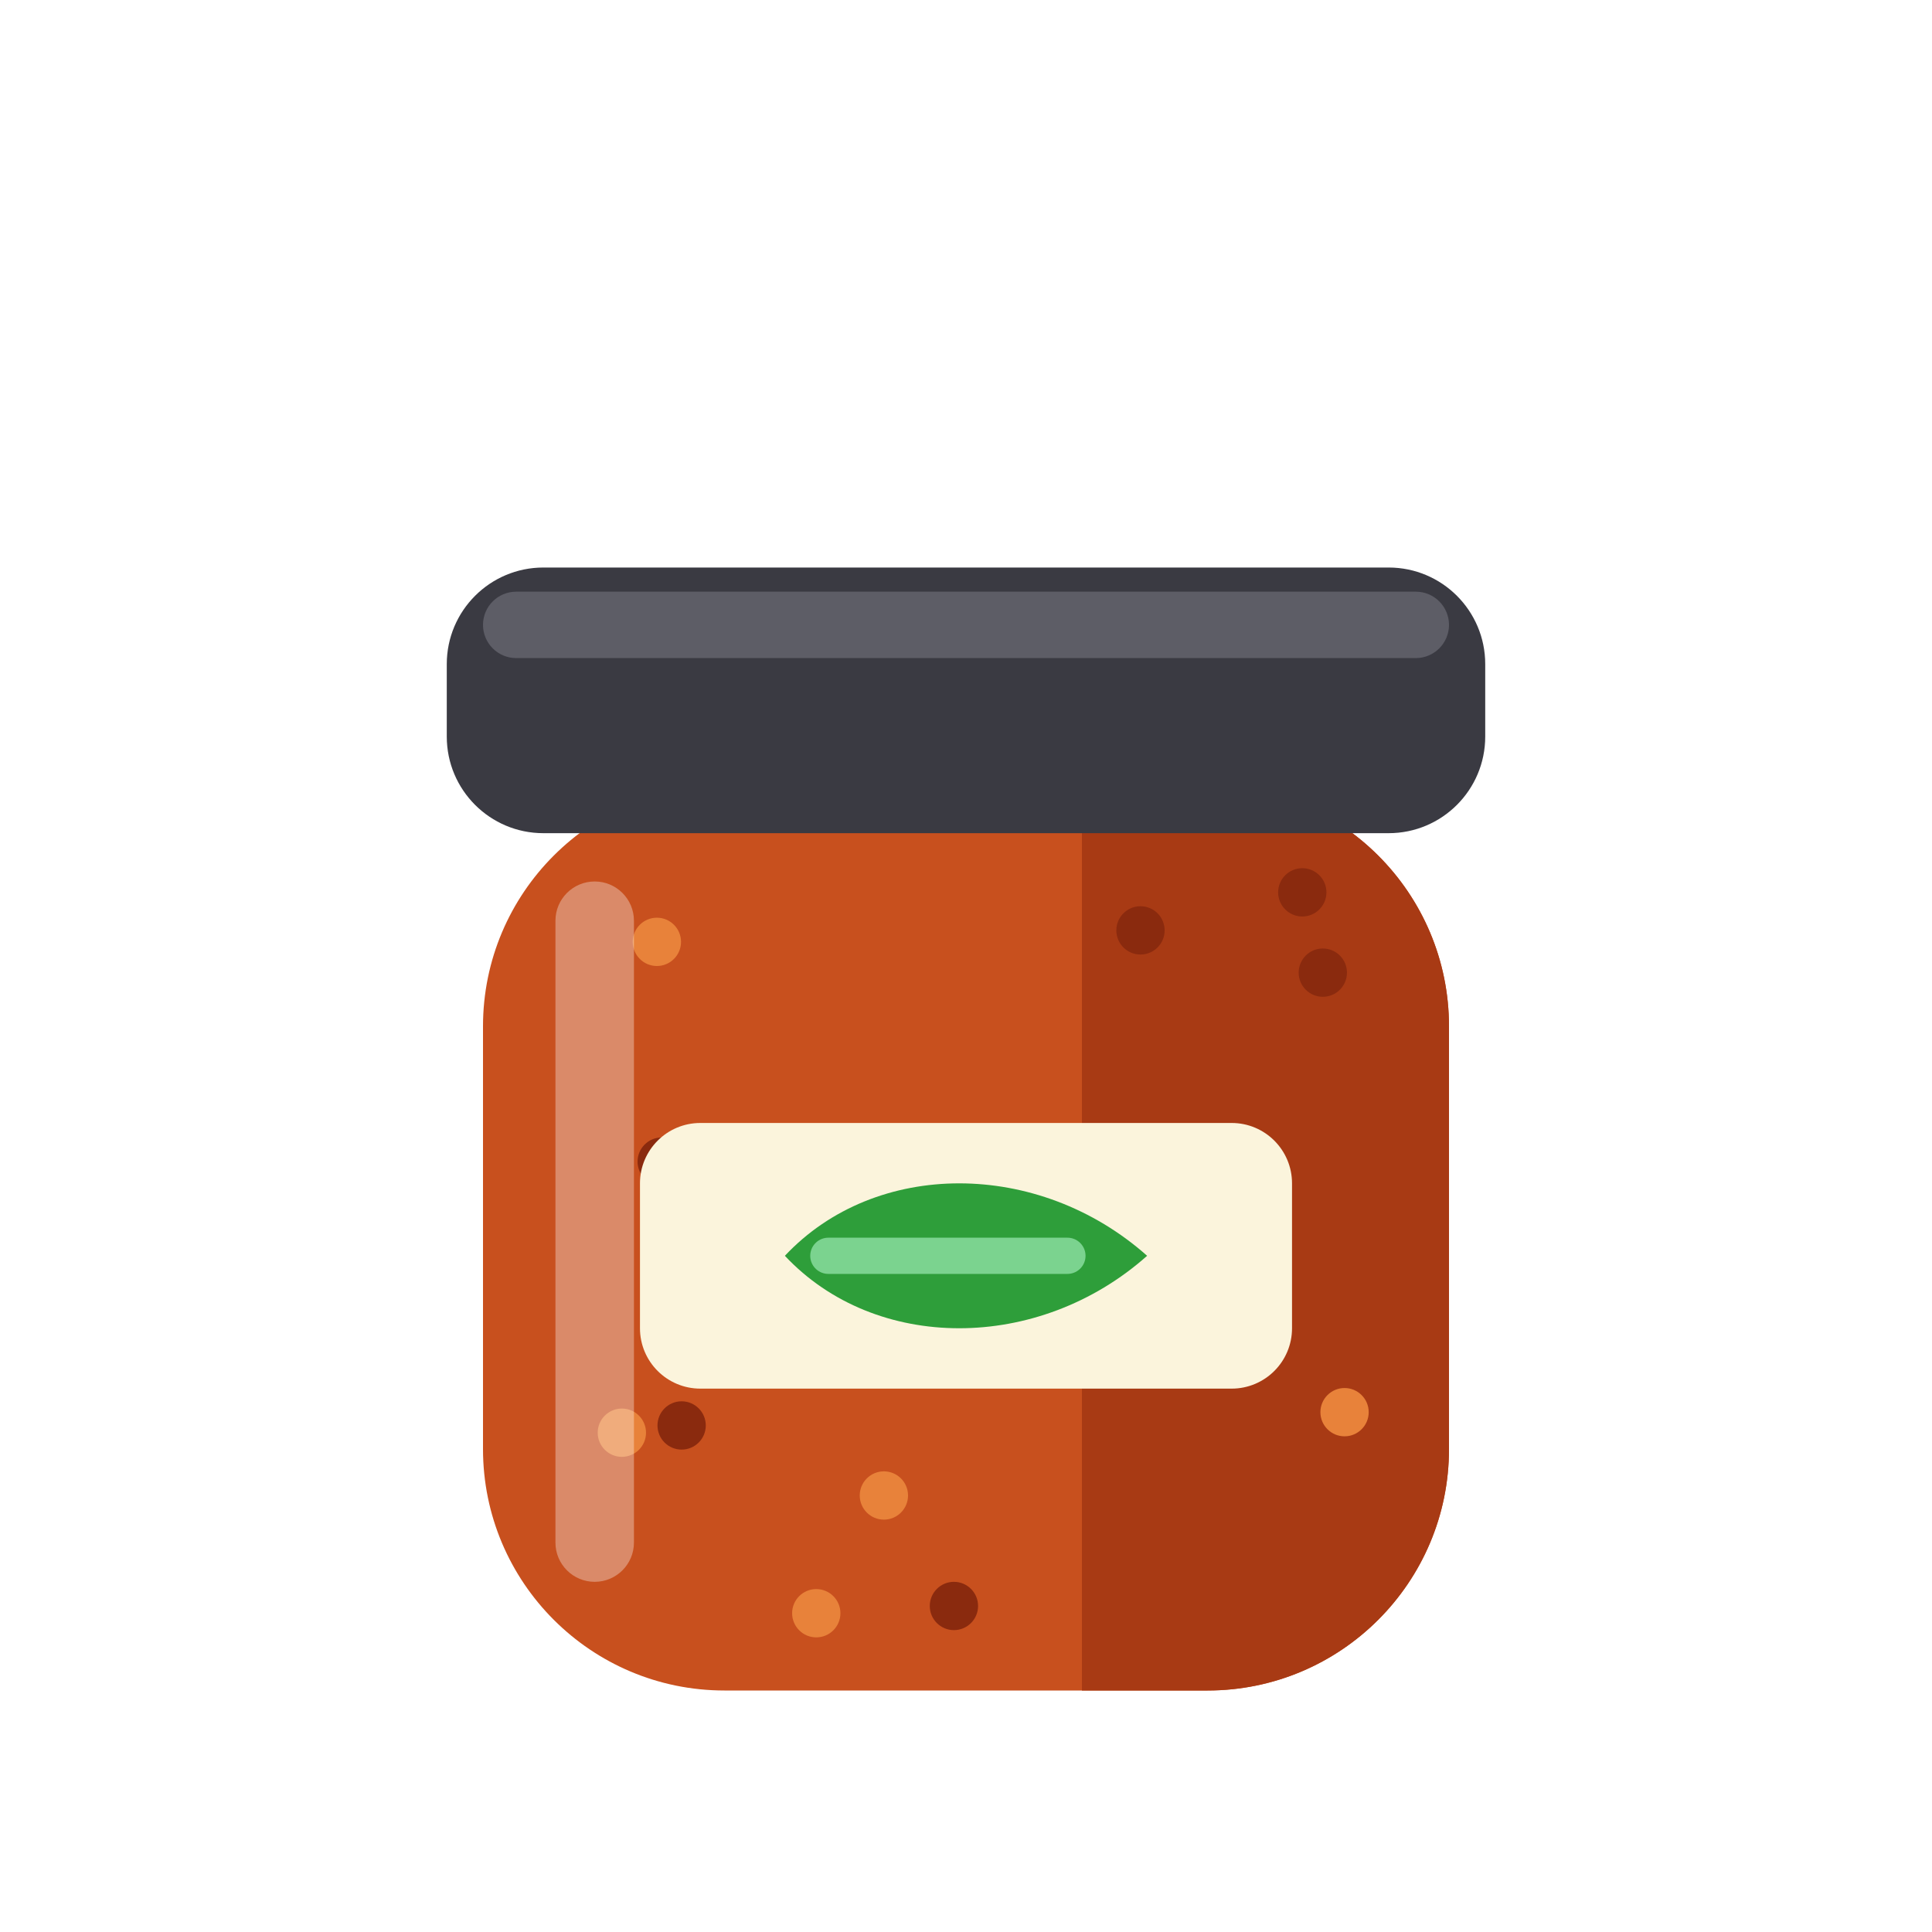
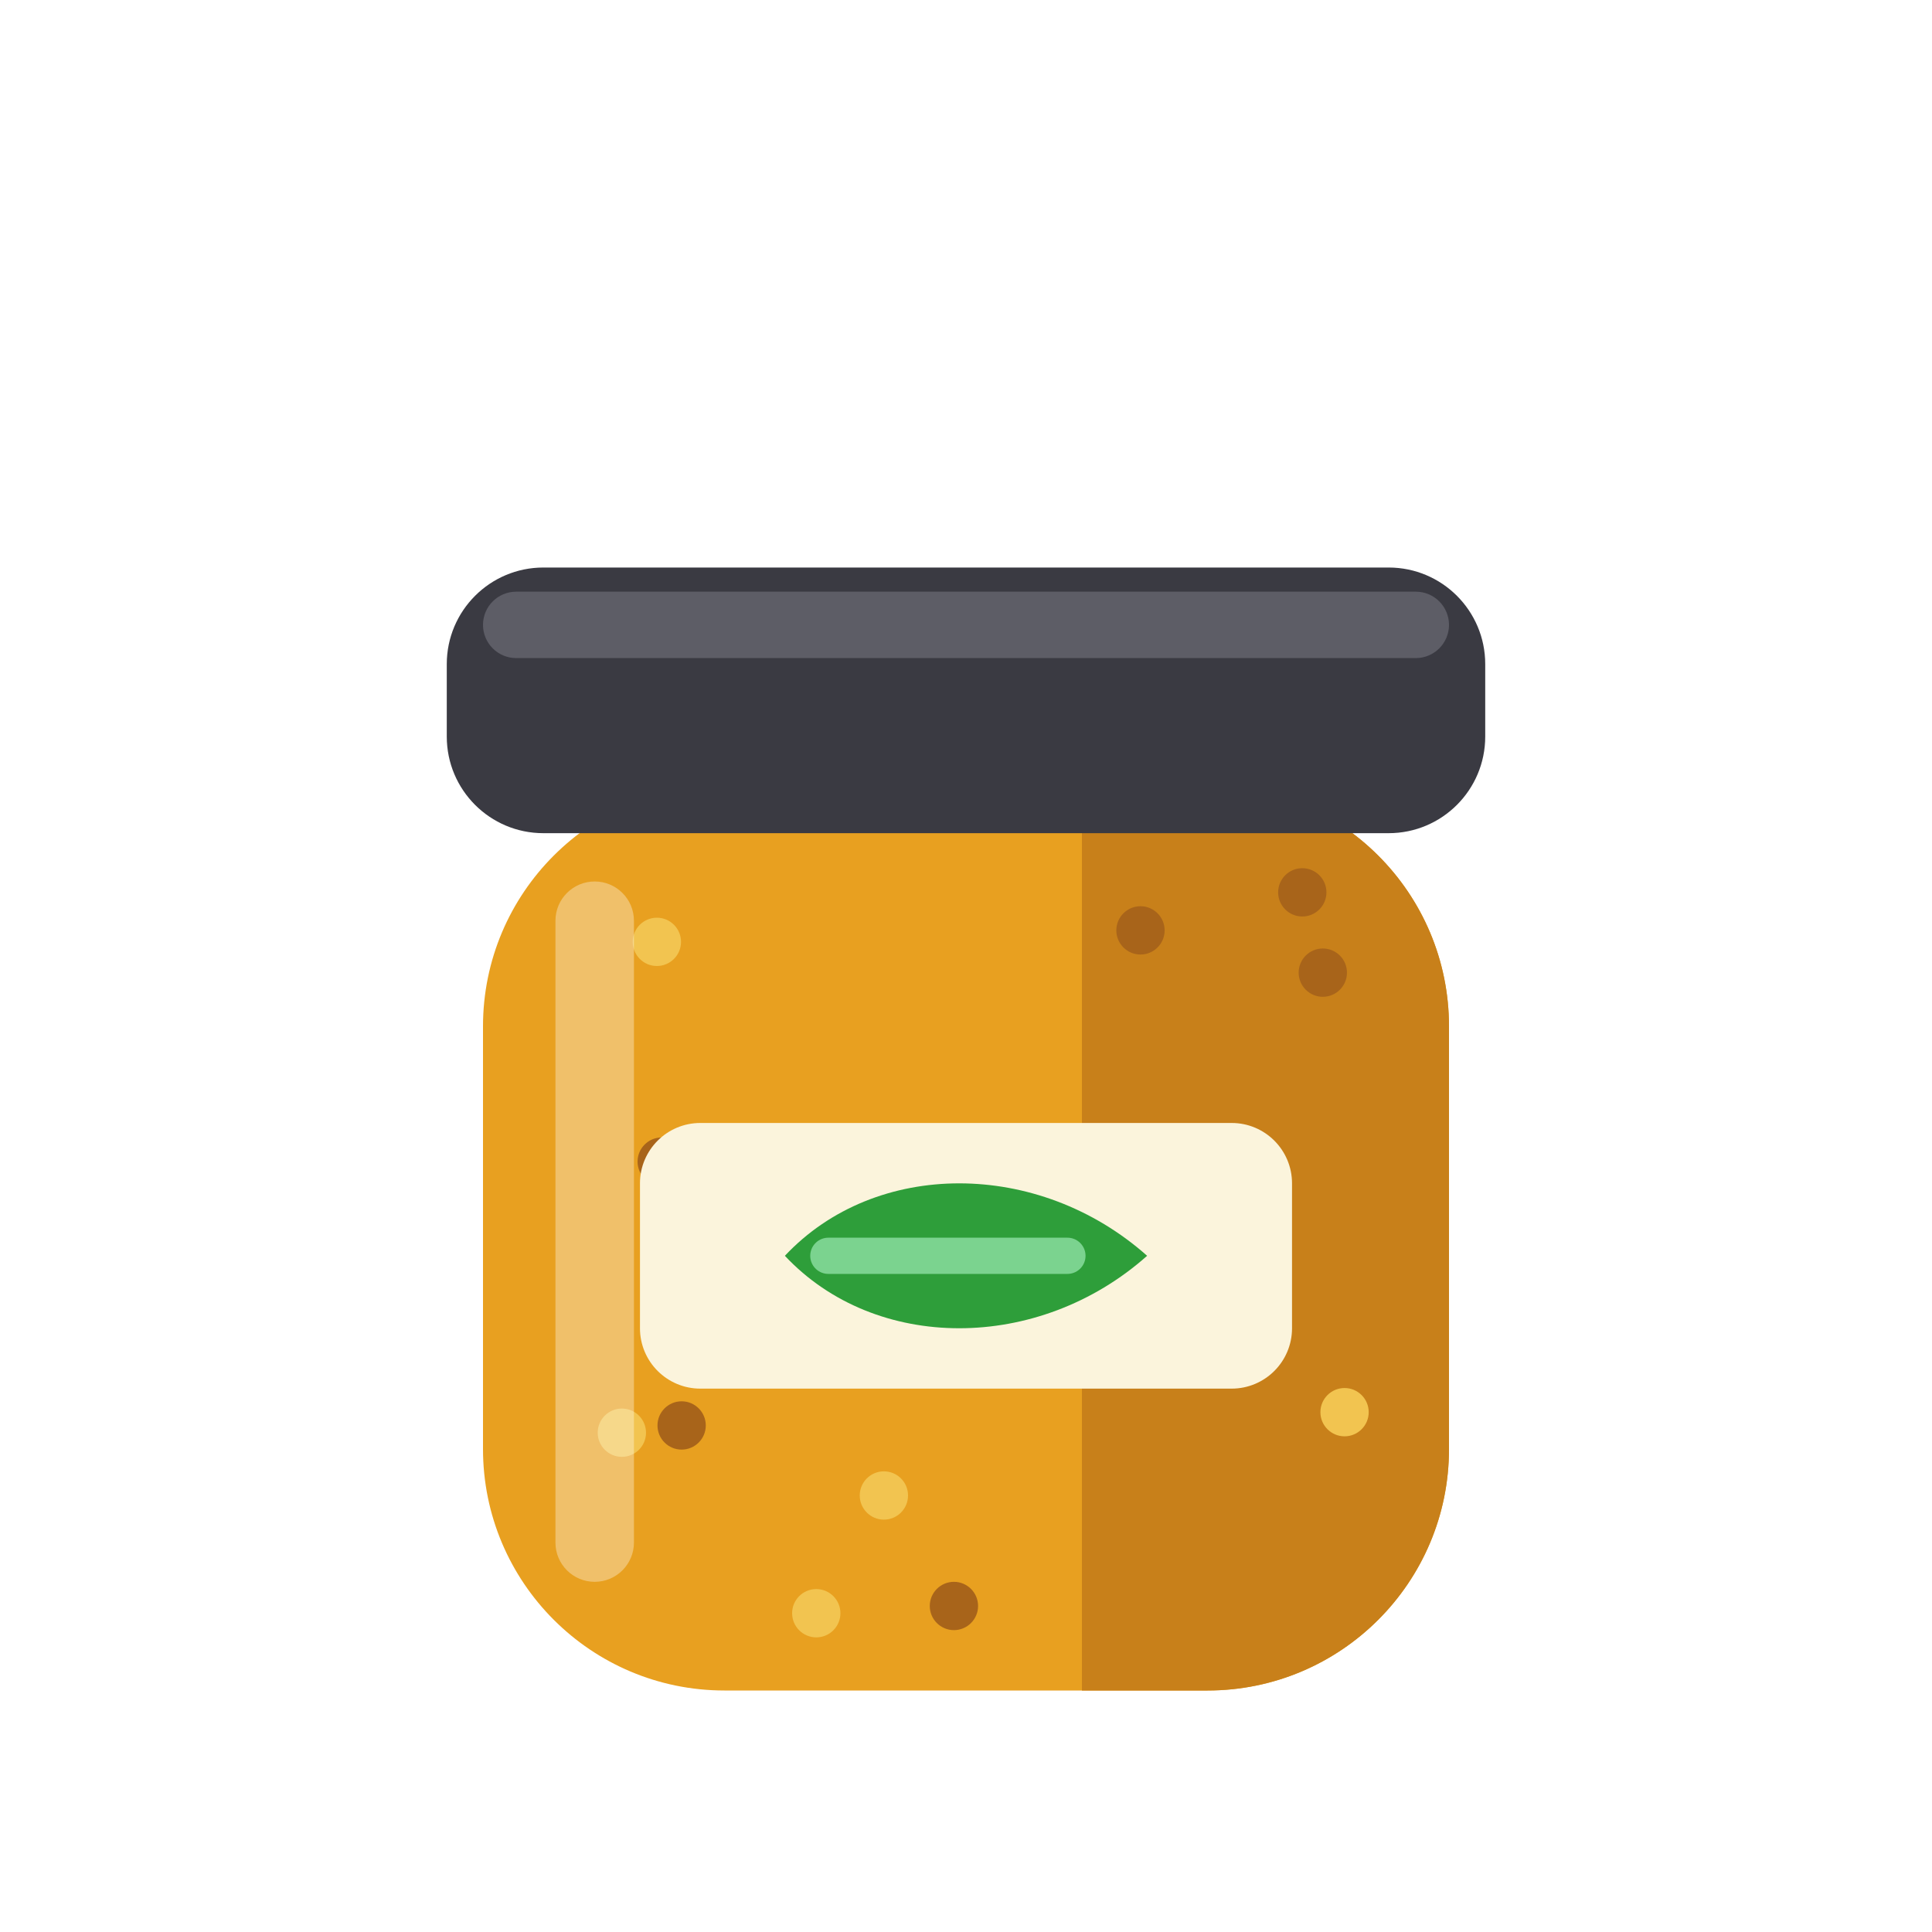
<svg xmlns="http://www.w3.org/2000/svg" viewBox="0 0 32 32">
-   <rect width="16" height="15" x="8" y="13" fill="#c8501e" rx="4" />
+   <rect width="16" height="15" x="8" y="13" fill="#e8a020" rx="4" />
  <clipPath id="j813">
    <rect width="16" height="15" x="8" y="13" fill="#000" rx="4" />
  </clipPath>
  <g clip-path="url(#j813)">
-     <rect width="16" height="15" x="17.92" y="13" fill="#a83a14" rx="0" />
+     <rect width="16" height="15" x="17.92" y="13" fill="#c8801a" rx="0" />
  </g>
-   <circle cx="10.96" cy="19.24" r="0.4" fill="#8a2a0e" />
-   <circle cx="15.8" cy="26.6" r="0.4" fill="#8a2a0e" />
-   <circle cx="20.97" cy="19.47" r="0.4" fill="#8a2a0e" />
-   <circle cx="18.89" cy="15.41" r="0.4" fill="#8a2a0e" />
-   <circle cx="14.98" cy="19.59" r="0.4" fill="#e8823a" />
-   <circle cx="14.64" cy="24.77" r="0.4" fill="#e8823a" />
-   <circle cx="10.3" cy="23.73" r="0.4" fill="#e8823a" />
-   <circle cx="20.38" cy="21.62" r="0.4" fill="#8a2a0e" />
-   <circle cx="11.29" cy="23.61" r="0.4" fill="#8a2a0e" />
-   <circle cx="14.44" cy="22.48" r="0.4" fill="#e8823a" />
-   <circle cx="22.27" cy="23.39" r="0.4" fill="#e8823a" />
-   <circle cx="14.17" cy="19.1" r="0.4" fill="#e8823a" />
-   <circle cx="21.57" cy="14.78" r="0.4" fill="#8a2a0e" />
-   <circle cx="10.88" cy="15.6" r="0.4" fill="#e8823a" />
-   <circle cx="13.52" cy="26.72" r="0.4" fill="#e8823a" />
-   <circle cx="21.91" cy="16.11" r="0.4" fill="#8a2a0e" />
+   <circle cx="10.96" cy="19.24" r="0.4" fill="#a8641a" />
+   <circle cx="15.8" cy="26.6" r="0.4" fill="#a8641a" />
+   <circle cx="20.97" cy="19.47" r="0.4" fill="#a8641a" />
+   <circle cx="18.89" cy="15.41" r="0.4" fill="#a8641a" />
+   <circle cx="14.98" cy="19.59" r="0.4" fill="#f2c450" />
+   <circle cx="14.64" cy="24.77" r="0.4" fill="#f2c450" />
+   <circle cx="10.3" cy="23.73" r="0.4" fill="#f2c450" />
+   <circle cx="20.38" cy="21.62" r="0.4" fill="#a8641a" />
+   <circle cx="11.29" cy="23.61" r="0.4" fill="#a8641a" />
+   <circle cx="14.44" cy="22.48" r="0.4" fill="#f2c450" />
+   <circle cx="22.27" cy="23.39" r="0.4" fill="#f2c450" />
+   <circle cx="14.17" cy="19.1" r="0.4" fill="#f2c450" />
+   <circle cx="21.57" cy="14.78" r="0.4" fill="#a8641a" />
+   <circle cx="10.88" cy="15.6" r="0.4" fill="#f2c450" />
+   <circle cx="13.52" cy="26.72" r="0.4" fill="#f2c450" />
+   <circle cx="21.91" cy="16.11" r="0.4" fill="#a8641a" />
  <rect width="10.8" height="4.4" x="10.6" y="18.6" fill="#fbf4dc" rx="1" />
  <g transform="translate(13 20.8) rotate(0)">
    <path fill="#2e9e3a" d="M0 0C1.5 -1.6 4.2 -1.6 6 0C4.2 1.6 1.5 1.6 0 0" />
    <path fill="none" stroke="#7bd38f" stroke-linecap="round" stroke-linejoin="round" stroke-width="0.6" d="M0.72 0H4.68" />
  </g>
  <rect width="1.3" height="11.6" x="9.2" y="14.6" fill="#ffffff55" rx="0.65" />
  <rect width="17.2" height="4.4" x="7.4" y="9.4" fill="#3a3a42" rx="1.6" />
  <rect width="16" height="1.1" x="8" y="9.8" fill="#5d5d66" rx="0.55" />
</svg>
